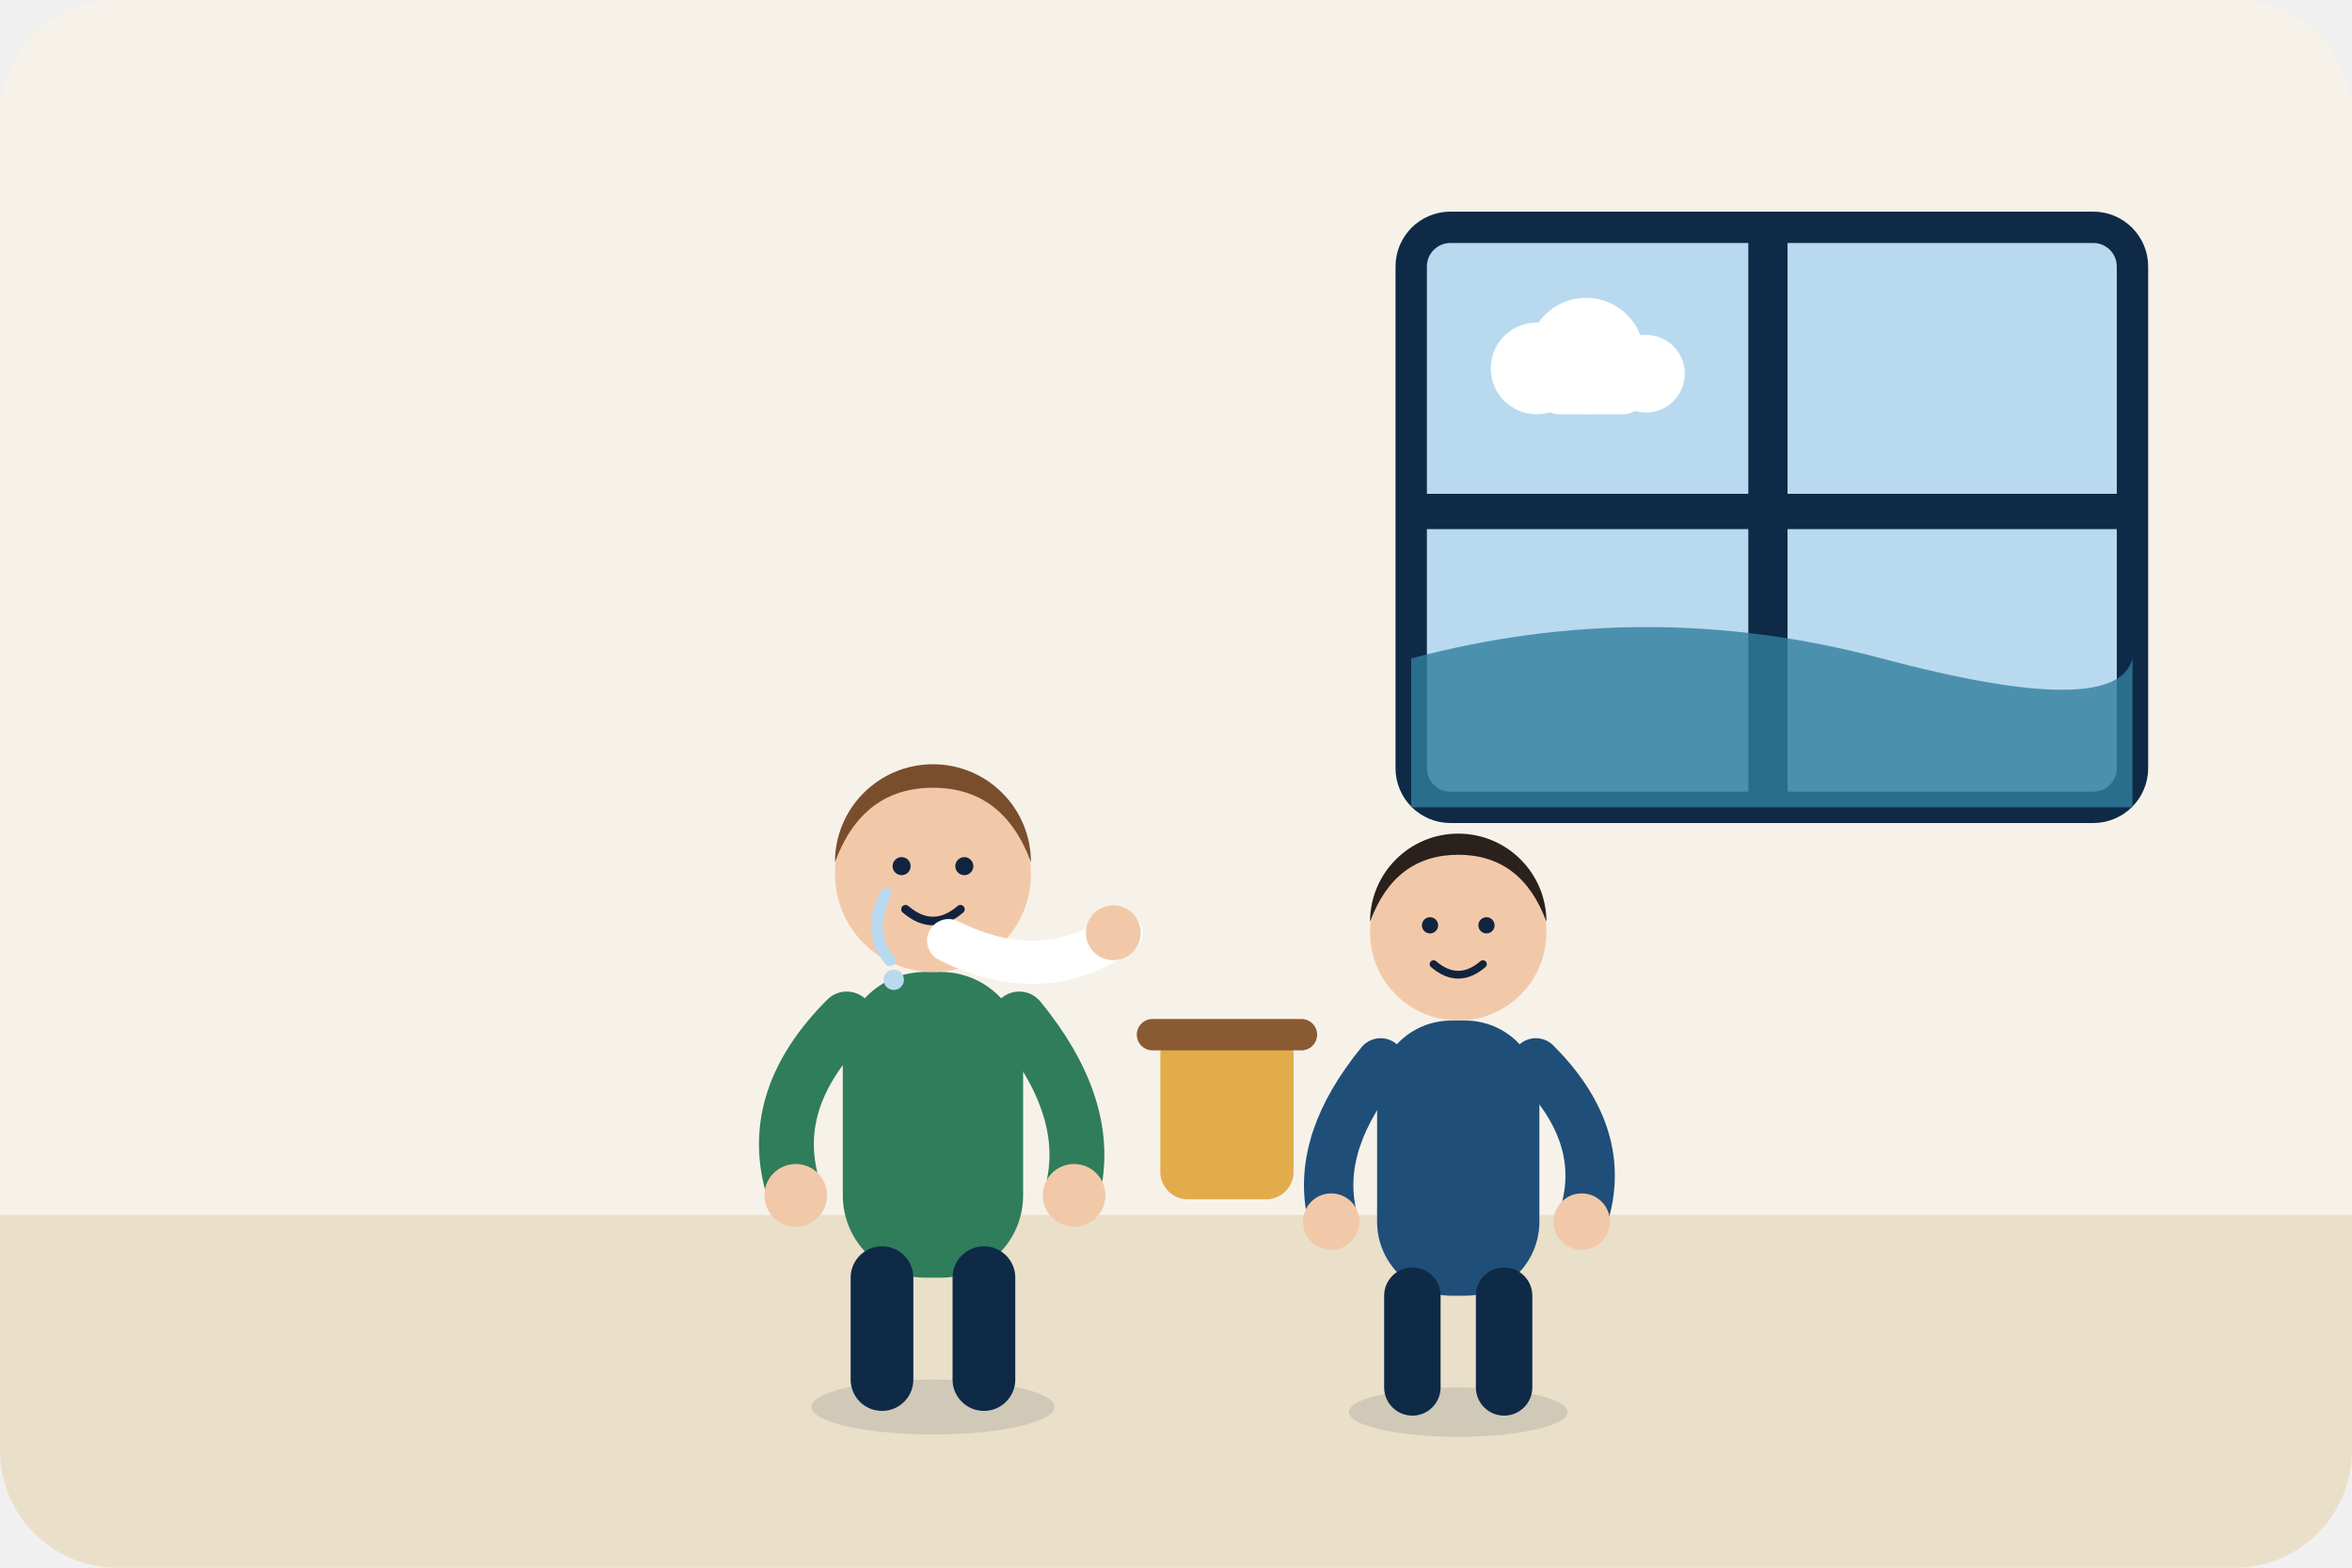
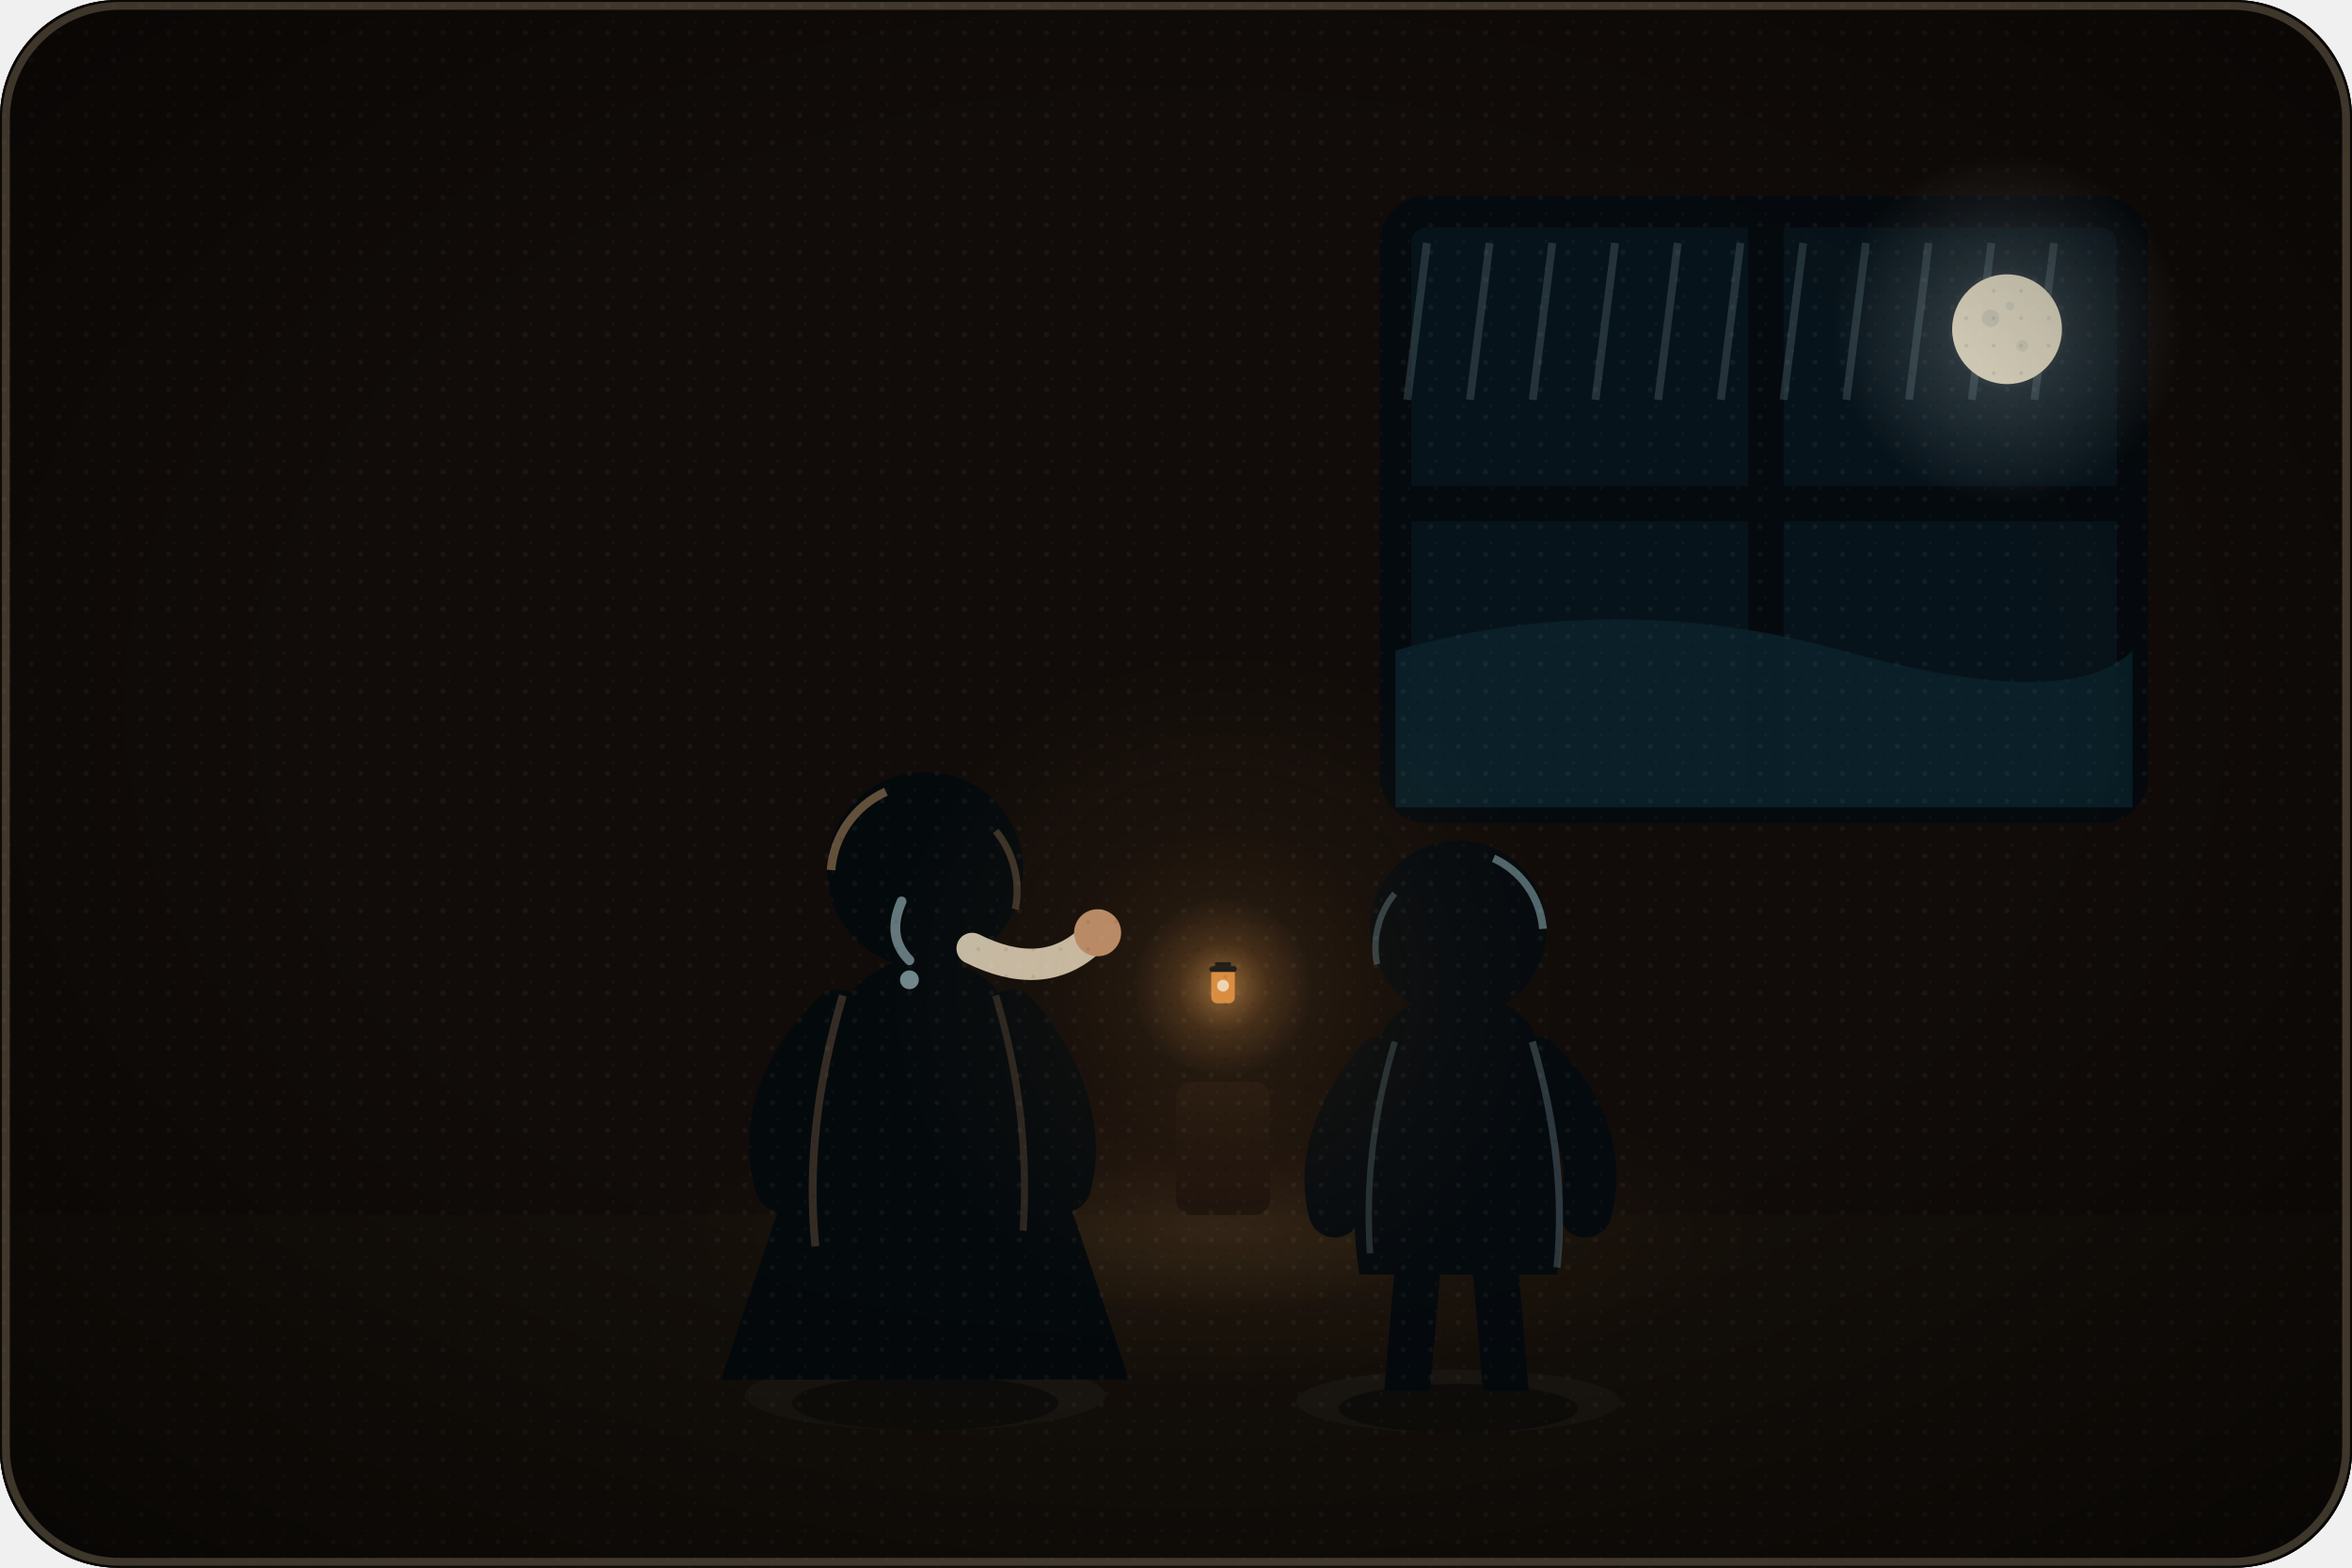
<svg xmlns="http://www.w3.org/2000/svg" viewBox="0 0 600 400" role="img" aria-labelledby="title">
  <defs>
    <linearGradient id="bg" x1="0" y1="0" x2="0" y2="1">
-       <stop offset="0" stop-color="#fdf1e4" />
-       <stop offset="1" stop-color="#f2d9c5" />
+       <stop offset="0" stop-color="#0b0807" />
+       <stop offset="1" stop-color="#261814" />
    </linearGradient>
    <linearGradient id="sea" x1="0" y1="0" x2="0" y2="1">
-       <stop offset="0" stop-color="#2f7f9d" />
-       <stop offset="1" stop-color="#1d5c74" />
+       <stop offset="0" stop-color="#0c202b" />
+       <stop offset="1" stop-color="#030a0f" />
    </linearGradient>
+     <radialGradient id="moonGlow">
+       <stop offset="0" stop-color="#f2ead8" stop-opacity=".55" />
+       <stop offset=".35" stop-color="#c9d8d9" stop-opacity=".18" />
+       <stop offset="1" stop-color="#c9d8d9" stop-opacity="0" />
+     </radialGradient>
+     <radialGradient id="warm">
+       <stop offset="0" stop-color="#e0a45a" stop-opacity=".55" />
+       <stop offset=".5" stop-color="#d98a3d" stop-opacity=".16" />
+       <stop offset="1" stop-color="#d98a3d" stop-opacity="0" />
+     </radialGradient>
+     <radialGradient id="vig" cx=".5" cy=".45" r=".76">
+       <stop offset=".48" stop-color="#000" stop-opacity="0" />
+       <stop offset="1" stop-color="#000" stop-opacity=".62" />
+     </radialGradient>
+     <pattern id="grain" width="7" height="7" patternUnits="userSpaceOnUse">
+       <circle cx="1" cy="1.4" r=".65" fill="#ffffff" opacity=".055" />
+       <circle cx="4.6" cy="4.2" r=".5" fill="#000000" opacity=".1" />
+       <circle cx="2.4" cy="5.6" r=".4" fill="#ffffff" opacity=".04" />
+     </pattern>
    <clipPath id="round">
      <rect width="600" height="400" rx="30" />
    </clipPath>
  </defs>
  <g clip-path="url(#round)">
    <rect width="600" height="400" fill="url(#bg)" />
-     <rect width="600" height="400" fill="#f7f2e9" />
-     <rect x="360" y="58" width="184" height="148" rx="10" fill="#b9d9ef" stroke="#0e2a47" stroke-width="8" />
-     <rect x="446" y="58" width="10" height="148" fill="#0e2a47" />
-     <rect x="360" y="126" width="184" height="9" fill="#0e2a47" />
-     <path d="M360 168 q60 -16 120 0 t64 0 v38 H360 Z" fill="#2f7f9d" opacity=".8" />
-     <g transform="translate(392 94) scale(0.45)" fill="#ffffff">
-       <circle cx="0" cy="0" r="26" />
-       <circle cx="28" cy="-7" r="33" />
-       <circle cx="62" cy="3" r="22" />
-       <rect x="0" y="0" width="62" height="26" rx="13" />
+     <rect width="600" height="400" fill="#110c09" />
+     <rect x="356" y="54" width="188" height="152" rx="8" fill="#07131a" stroke="#050a0e" stroke-width="8" />
+     <rect x="446" y="54" width="9" height="152" fill="#050a0e" />
+     <rect x="356" y="124" width="188" height="9" fill="#050a0e" />
+     <path d="M356 166 q56 -16 114 0 t74 0 v40 H356 Z" fill="#0a2029" opacity=".9" />
+     <g stroke="#8ba6ad" stroke-width="2" opacity=".22">
+       <path d="M364 62 l-5 40" />
+       <path d="M380 62 l-5 40" />
+       <path d="M396 62 l-5 40" />
+       <path d="M412 62 l-5 40" />
+       <path d="M428 62 l-5 40" />
+       <path d="M444 62 l-5 40" />
+       <path d="M460 62 l-5 40" />
+       <path d="M476 62 l-5 40" />
+       <path d="M492 62 l-5 40" />
+       <path d="M508 62 l-5 40" />
+       <path d="M524 62 l-5 40" />
    </g>
-     <rect x="0" y="310" width="600" height="90" fill="#eadfc9" />
-     <g transform="translate(238 352) scale(1 1)">
-       <ellipse cx="0" cy="7" rx="31" ry="7" fill="#12233f" opacity=".12" />
-       <rect x="-23" y="-104" width="46" height="78" rx="21" fill="#2f7d5b" />
-       <rect x="-21" y="-34" width="16" height="42" rx="8" fill="#0e2a47" />
-       <rect x="5" y="-34" width="16" height="42" rx="8" fill="#0e2a47" />
-       <path d="M-22 -92 q-20 20 -14 42" fill="none" stroke="#2f7d5b" stroke-width="14" stroke-linecap="round" />
-       <circle cx="-35" cy="-47" r="8" fill="#f2c9a8" />
-       <path d="M22 -92 q18 22 14 42" fill="none" stroke="#2f7d5b" stroke-width="14" stroke-linecap="round" />
-       <circle cx="36" cy="-47" r="8" fill="#f2c9a8" />
-       <circle cx="0" cy="-129" r="25" fill="#f2c9a8" />
-       <path d="M-25 -132 a25 25 0 0 1 50 0 q-7 -19 -25 -19 q-18 0 -25 19" fill="#7a4d2d" />
-       <circle cx="-8" cy="-131" r="2.3" fill="#12233f" />
-       <circle cx="8" cy="-131" r="2.3" fill="#12233f" />
-       <path d="M-7 -120 q7 6 14 0" fill="none" stroke="#12233f" stroke-width="2.2" stroke-linecap="round" />
+     <circle cx="512" cy="84" r="44.8" fill="url(#moonGlow)" />
+     <circle cx="512" cy="84" r="14" fill="#d9d2bd" />
+     <circle cx="507.8" cy="81.2" r="2.24" fill="#a9ada5" opacity=".35" />
+     <circle cx="515.92" cy="88.2" r="1.54" fill="#a9ada5" opacity=".3" />
+     <circle cx="512.7" cy="78.12" r="1.12" fill="#a9ada5" opacity=".3" />
+     <rect x="0" y="310" width="600" height="90" fill="#140f0a" />
+     <ellipse cx="312" cy="314" rx="140" ry="42" fill="url(#warm)" opacity=".24" />
+     <g transform="translate(236 352) scale(1 1)">
+       <ellipse cx="0" cy="4" rx="46" ry="9" fill="#8ba6ad" opacity=".055" />
+       <ellipse cx="0" cy="6" rx="34" ry="7" fill="#000" opacity=".4" />
+       <path d="M-18 -100 q-18 52 -34 100 h104 q-16 -48 -34 -100 q-9 -8 -18 -8 q-9 0 -18 8 Z" fill="#04090c" />
+       <path d="M-22 -92 q-20 20 -14 42" fill="none" stroke="#04090c" stroke-width="15" stroke-linecap="round" />
+       <path d="M22 -92 q18 22 13 42" fill="none" stroke="#04090c" stroke-width="15" stroke-linecap="round" />
+       <circle cx="0" cy="-130" r="25" fill="#04090c" />
+       <path d="M-24 -130 A24 24 0 0 1 -10 -150" fill="none" stroke="#b08a62" stroke-width="2.2" opacity=".55" />
+       <path d="M18 -140 A24 24 0 0 1 23 -120" fill="none" stroke="#b08a62" stroke-width="1.8" opacity=".32" />
+       <path d="M-21 -98 q-10 34 -7 64" fill="none" stroke="#b08a62" stroke-width="2" opacity=".28" />
+       <path d="M18 -98 q9 30 7 60" fill="none" stroke="#b08a62" stroke-width="1.8" opacity=".22" />
    </g>
    <g transform="translate(372 354) scale(-0.9 0.9)">
-       <ellipse cx="0" cy="7" rx="31" ry="7" fill="#12233f" opacity=".12" />
-       <rect x="-23" y="-104" width="46" height="78" rx="21" fill="#1f4e79" />
-       <rect x="-21" y="-34" width="16" height="42" rx="8" fill="#0e2a47" />
-       <rect x="5" y="-34" width="16" height="42" rx="8" fill="#0e2a47" />
-       <path d="M-22 -92 q-20 20 -14 42" fill="none" stroke="#1f4e79" stroke-width="14" stroke-linecap="round" />
-       <circle cx="-35" cy="-47" r="8" fill="#f2c9a8" />
-       <path d="M22 -92 q18 22 14 42" fill="none" stroke="#1f4e79" stroke-width="14" stroke-linecap="round" />
-       <circle cx="36" cy="-47" r="8" fill="#f2c9a8" />
-       <circle cx="0" cy="-129" r="25" fill="#f2c9a8" />
-       <path d="M-25 -132 a25 25 0 0 1 50 0 q-7 -19 -25 -19 q-18 0 -25 19" fill="#2b211c" />
-       <circle cx="-8" cy="-131" r="2.3" fill="#12233f" />
-       <circle cx="8" cy="-131" r="2.3" fill="#12233f" />
-       <path d="M-7 -120 q7 6 14 0" fill="none" stroke="#12233f" stroke-width="2.2" stroke-linecap="round" />
+       <ellipse cx="0" cy="4" rx="46" ry="9" fill="#8ba6ad" opacity=".055" />
+       <ellipse cx="0" cy="6" rx="34" ry="7" fill="#000" opacity=".4" />
+       <path d="M-21 -102 q-12 40 -7 70 h56 q5 -30 -7 -70 q-8 -10 -21 -10 q-13 0 -21 10 Z" fill="#050a0e" />
+       <path d="M-17 -34 l-3 35 h13 l3 -35 Z" fill="#050a0e" />
+       <path d="M5 -34 l3 35 h13 l-3 -35 Z" fill="#050a0e" />
+       <path d="M-22 -92 q-20 20 -14 42" fill="none" stroke="#050a0e" stroke-width="15" stroke-linecap="round" />
+       <path d="M22 -92 q18 22 13 42" fill="none" stroke="#050a0e" stroke-width="15" stroke-linecap="round" />
+       <circle cx="0" cy="-130" r="25" fill="#050a0e" />
+       <path d="M-24 -130 A24 24 0 0 1 -10 -150" fill="none" stroke="#8fb0b8" stroke-width="2.2" opacity=".55" />
+       <path d="M18 -140 A24 24 0 0 1 23 -120" fill="none" stroke="#8fb0b8" stroke-width="1.8" opacity=".32" />
+       <path d="M-21 -98 q-10 34 -7 64" fill="none" stroke="#8fb0b8" stroke-width="2" opacity=".28" />
+       <path d="M18 -98 q9 30 7 60" fill="none" stroke="#8fb0b8" stroke-width="1.8" opacity=".22" />
    </g>
-     <path d="M242 240 q24 12 44 -2" fill="none" stroke="#ffffff" stroke-width="11" stroke-linecap="round" />
-     <circle cx="284" cy="238" r="7" fill="#f2c9a8" />
-     <path d="M226 228 q-5 10 1 17" fill="none" stroke="#b9d9ef" stroke-width="3" stroke-linecap="round" />
-     <circle cx="228" cy="250" r="2.6" fill="#b9d9ef" />
-     <rect x="296" y="262" width="34" height="44" rx="7" fill="#e0a43a" opacity=".9" />
-     <rect x="290" y="260" width="46" height="8" rx="4" fill="#8a5a33" />
+     <path d="M248 242 q18 9 30 -2" fill="none" stroke="#d9cdb5" stroke-width="8" stroke-linecap="round" opacity=".9" />
+     <circle cx="280" cy="238" r="6" fill="#b78a68" />
+     <path d="M230 230 q-4 9 2 15" fill="none" stroke="#8ba6ad" stroke-width="2.5" stroke-linecap="round" opacity=".7" />
+     <circle cx="232" cy="250" r="2.4" fill="#8ba6ad" opacity=".8" />
+     <rect x="300" y="276" width="24" height="34" rx="4" fill="#1b120c" />
+     <g transform="translate(312 252) scale(0.5)">
+       <circle r="46" fill="url(#warm)" />
+       <path d="M-4 -12 h8" stroke="#050b10" stroke-width="2" />
+       <rect x="-6" y="-10" width="12" height="18" rx="3" fill="#d98a3d" />
+       <rect x="-7" y="-11" width="14" height="3" rx="1.5" fill="#050b10" />
+       <circle cx="0" cy="-1" r="3" fill="#f2ead8" opacity=".85" />
+     </g>
+     <circle cx="312" cy="252" r="86" fill="url(#warm)" opacity=".26" />
+     <rect width="600" height="400" fill="url(#grain)" opacity=".8" />
+     <rect width="600" height="400" fill="url(#vig)" />
+     <rect x="1.5" y="1.5" width="597" height="397" rx="29" fill="none" stroke="#c4b08a" stroke-opacity=".28" stroke-width="2" />
  </g>
</svg>
